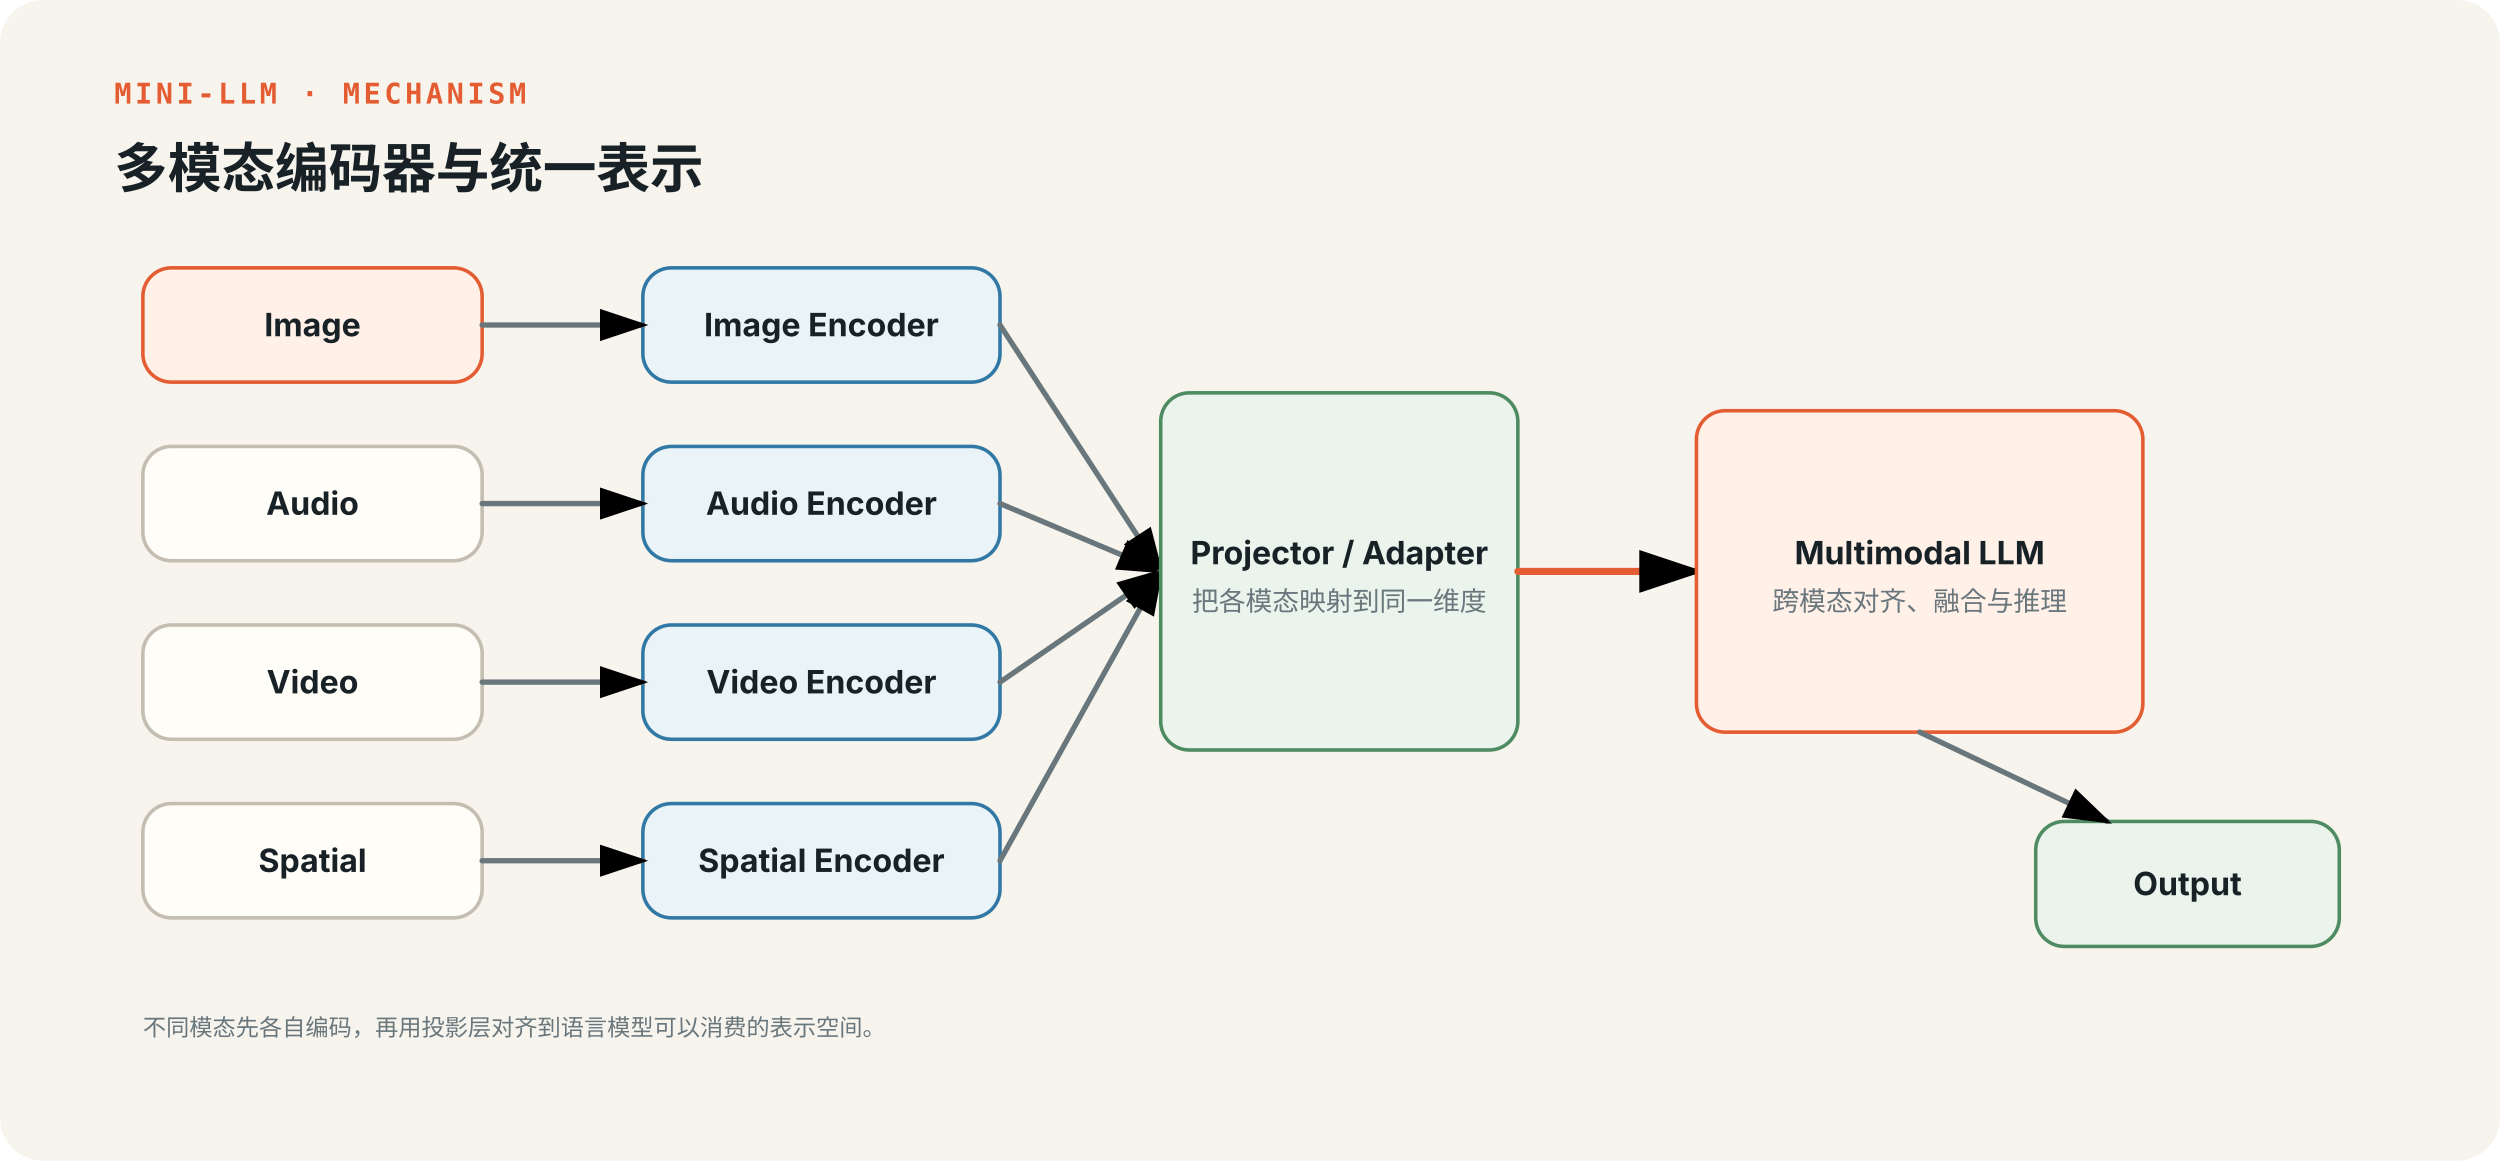
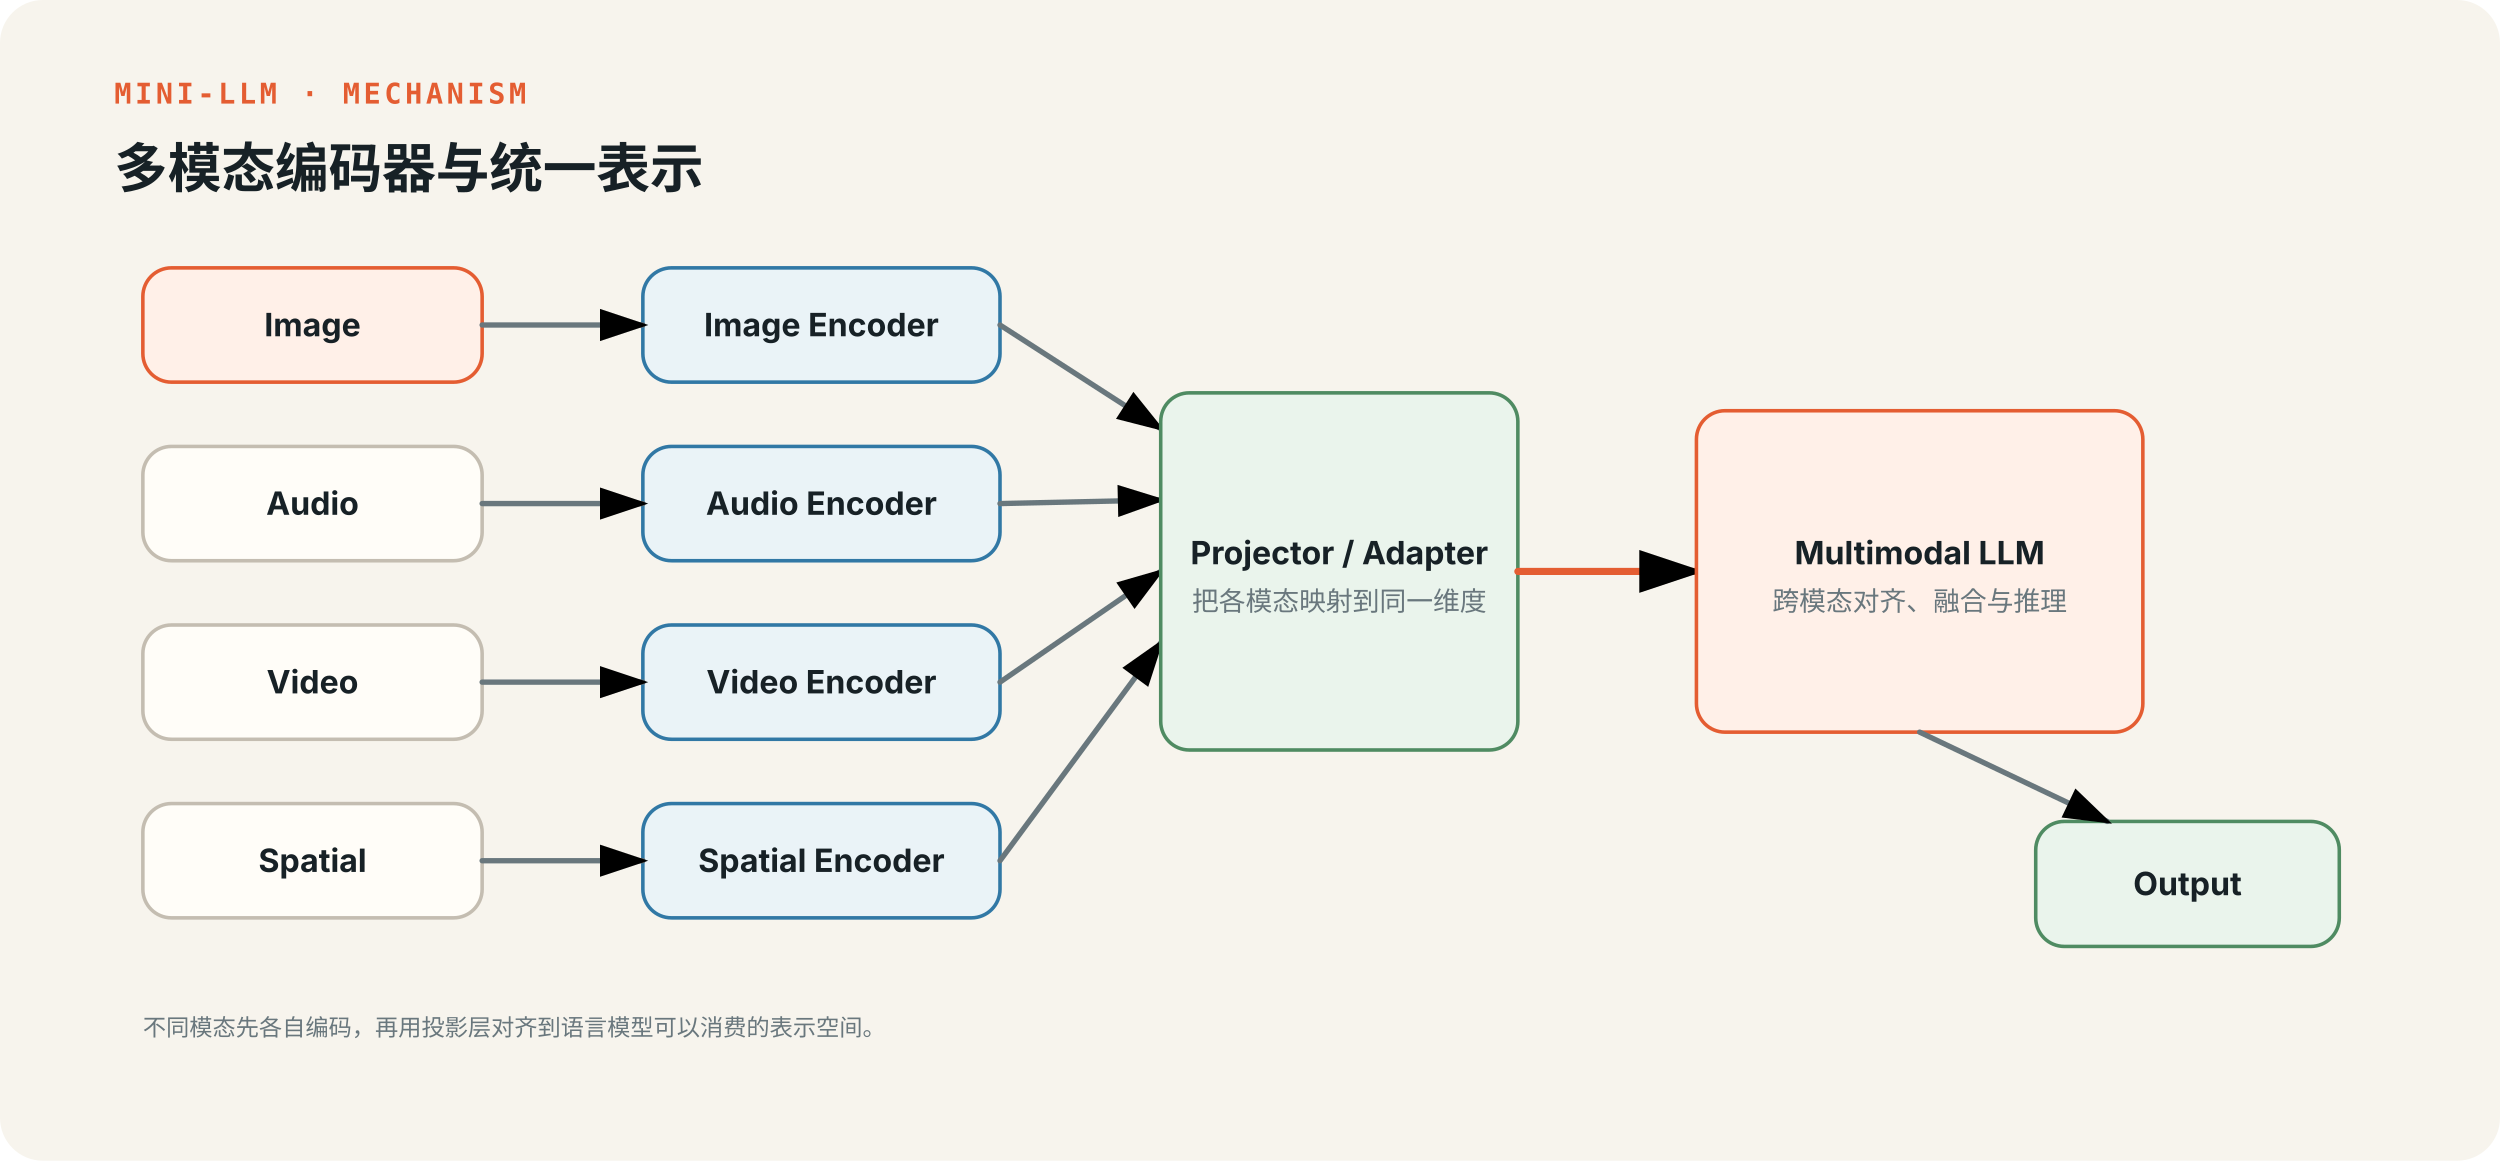
<svg xmlns="http://www.w3.org/2000/svg" width="1400" height="650" viewBox="0 0 1400 650" role="img" aria-labelledby="title desc">
  <defs>
    <marker id="arrow" markerWidth="10" markerHeight="10" refX="8" refY="3" orient="auto">
      <path d="M0,0 L0,6 L9,3 z" fill="currentColor" />
    </marker>
  </defs>
  <style>:root{color-scheme:light dark}.bg{fill:#f7f4ed}.title{fill:#172126;font:700 30px Inter,"Noto Sans SC","Microsoft YaHei",sans-serif}.kicker{fill:#e45d32;font:700 16px ui-monospace,Consolas,monospace;letter-spacing:2px}.box{fill:#fffdf8;stroke:#c4bdb1;stroke-width:2}.box.hot{fill:#fff0e8;stroke:#e45d32}.box.cool{fill:#eaf3f7;stroke:#3178a5}.box.good{fill:#eaf4ec;stroke:#4f8b62}.label{fill:#172126;font:650 18px Inter,"Noto Sans SC","Microsoft YaHei",sans-serif}.small{fill:#69777d;font:500 15px Inter,"Noto Sans SC","Microsoft YaHei",sans-serif}.tiny{fill:#69777d;font:500 13px Inter,"Noto Sans SC","Microsoft YaHei",sans-serif}.edge{color:#69777d;fill:none;stroke:currentColor;stroke-width:3;stroke-linecap:round;stroke-linejoin:round}.accent-edge{color:#e45d32;fill:none;stroke:currentColor;stroke-width:4;stroke-linecap:round;stroke-linejoin:round}.axis{fill:none;stroke:#69777d;stroke-width:2}.grid{stroke:#c4bdb1;stroke-width:1;opacity:.45}.dot{stroke:#fffdf8;stroke-width:3}.area{opacity:.14}@media(prefers-color-scheme:dark){.bg{fill:#101416}.title,.label{fill:#edf2f3}.kicker{fill:#ef855d}.box{fill:#182024;stroke:#526168}.box.hot{fill:#32211c;stroke:#e17750}.box.cool{fill:#172934;stroke:#4d91bc}.box.good{fill:#192b20;stroke:#65a779}.small{fill:#a8b4b9}.tiny{fill:#a8b4b9}.grid{stroke:#3c484e}.dot{stroke:#101416}}</style>
  <rect class="bg" width="1400" height="650" rx="24" />
  <text class="kicker" x="64" y="58">MINI-LLM · MECHANISM</text>
  <text class="title" x="64" y="105">多模态编码器与统一表示</text>
  <rect class="box hot" x="80" y="150" width="190" height="64" rx="16" />
  <text class="label" x="175.0" y="188.3" text-anchor="middle" font-size="18">Image</text>
  <rect class="box cool" x="360" y="150" width="200" height="64" rx="16" />
  <text class="label" x="460.0" y="188.3" text-anchor="middle" font-size="18">Image Encoder</text>
  <path class="edge" d="M270 182 L360 182" marker-end="url(#arrow)" />
-   <path class="edge" d="M560 182 L650 320" marker-end="url(#arrow)" />
+   <path class="edge" d="M560 182 L650 240" marker-end="url(#arrow)" />
  <rect class="box" x="80" y="250" width="190" height="64" rx="16" />
  <text class="label" x="175.0" y="288.3" text-anchor="middle" font-size="18">Audio</text>
  <rect class="box cool" x="360" y="250" width="200" height="64" rx="16" />
  <text class="label" x="460.0" y="288.3" text-anchor="middle" font-size="18">Audio Encoder</text>
  <path class="edge" d="M270 282 L360 282" marker-end="url(#arrow)" />
-   <path class="edge" d="M560 282 L650 320" marker-end="url(#arrow)" />
+   <path class="edge" d="M560 282 L650 280" marker-end="url(#arrow)" />
  <rect class="box" x="80" y="350" width="190" height="64" rx="16" />
  <text class="label" x="175.0" y="388.3" text-anchor="middle" font-size="18">Video</text>
  <rect class="box cool" x="360" y="350" width="200" height="64" rx="16" />
  <text class="label" x="460.0" y="388.3" text-anchor="middle" font-size="18">Video Encoder</text>
  <path class="edge" d="M270 382 L360 382" marker-end="url(#arrow)" />
  <path class="edge" d="M560 382 L650 320" marker-end="url(#arrow)" />
  <rect class="box" x="80" y="450" width="190" height="64" rx="16" />
  <text class="label" x="175.0" y="488.3" text-anchor="middle" font-size="18">Spatial</text>
  <rect class="box cool" x="360" y="450" width="200" height="64" rx="16" />
  <text class="label" x="460.0" y="488.3" text-anchor="middle" font-size="18">Spatial Encoder</text>
  <path class="edge" d="M270 482 L360 482" marker-end="url(#arrow)" />
-   <path class="edge" d="M560 482 L650 320" marker-end="url(#arrow)" />
+   <path class="edge" d="M560 482 L650 360" marker-end="url(#arrow)" />
  <rect class="box good" x="650" y="220" width="200" height="200" rx="16" />
  <text class="label" x="750.0" y="316.0" text-anchor="middle" font-size="18">Projector / Adapter</text>
  <text class="small" x="750.0" y="342.0" text-anchor="middle">把各模态映射到同一维度</text>
  <path class="accent-edge" d="M850 320 L950 320" marker-end="url(#arrow)" />
  <rect class="box hot" x="950" y="230" width="250" height="180" rx="16" />
  <text class="label" x="1075.0" y="316.0" text-anchor="middle" font-size="18">Multimodal LLM</text>
  <text class="small" x="1075.0" y="342.0" text-anchor="middle">跨模态对齐、融合与推理</text>
  <rect class="box good" x="1140" y="460" width="170" height="70" rx="16" />
  <text class="label" x="1225.0" y="501.3" text-anchor="middle" font-size="18">Output</text>
  <path class="edge" d="M1075 410 L1180 460" marker-end="url(#arrow)" />
  <text class="tiny" x="80" y="580" text-anchor="start">不同模态先各自编码，再用投影层对齐到语言模型可以消费的表示空间。</text>
</svg>
